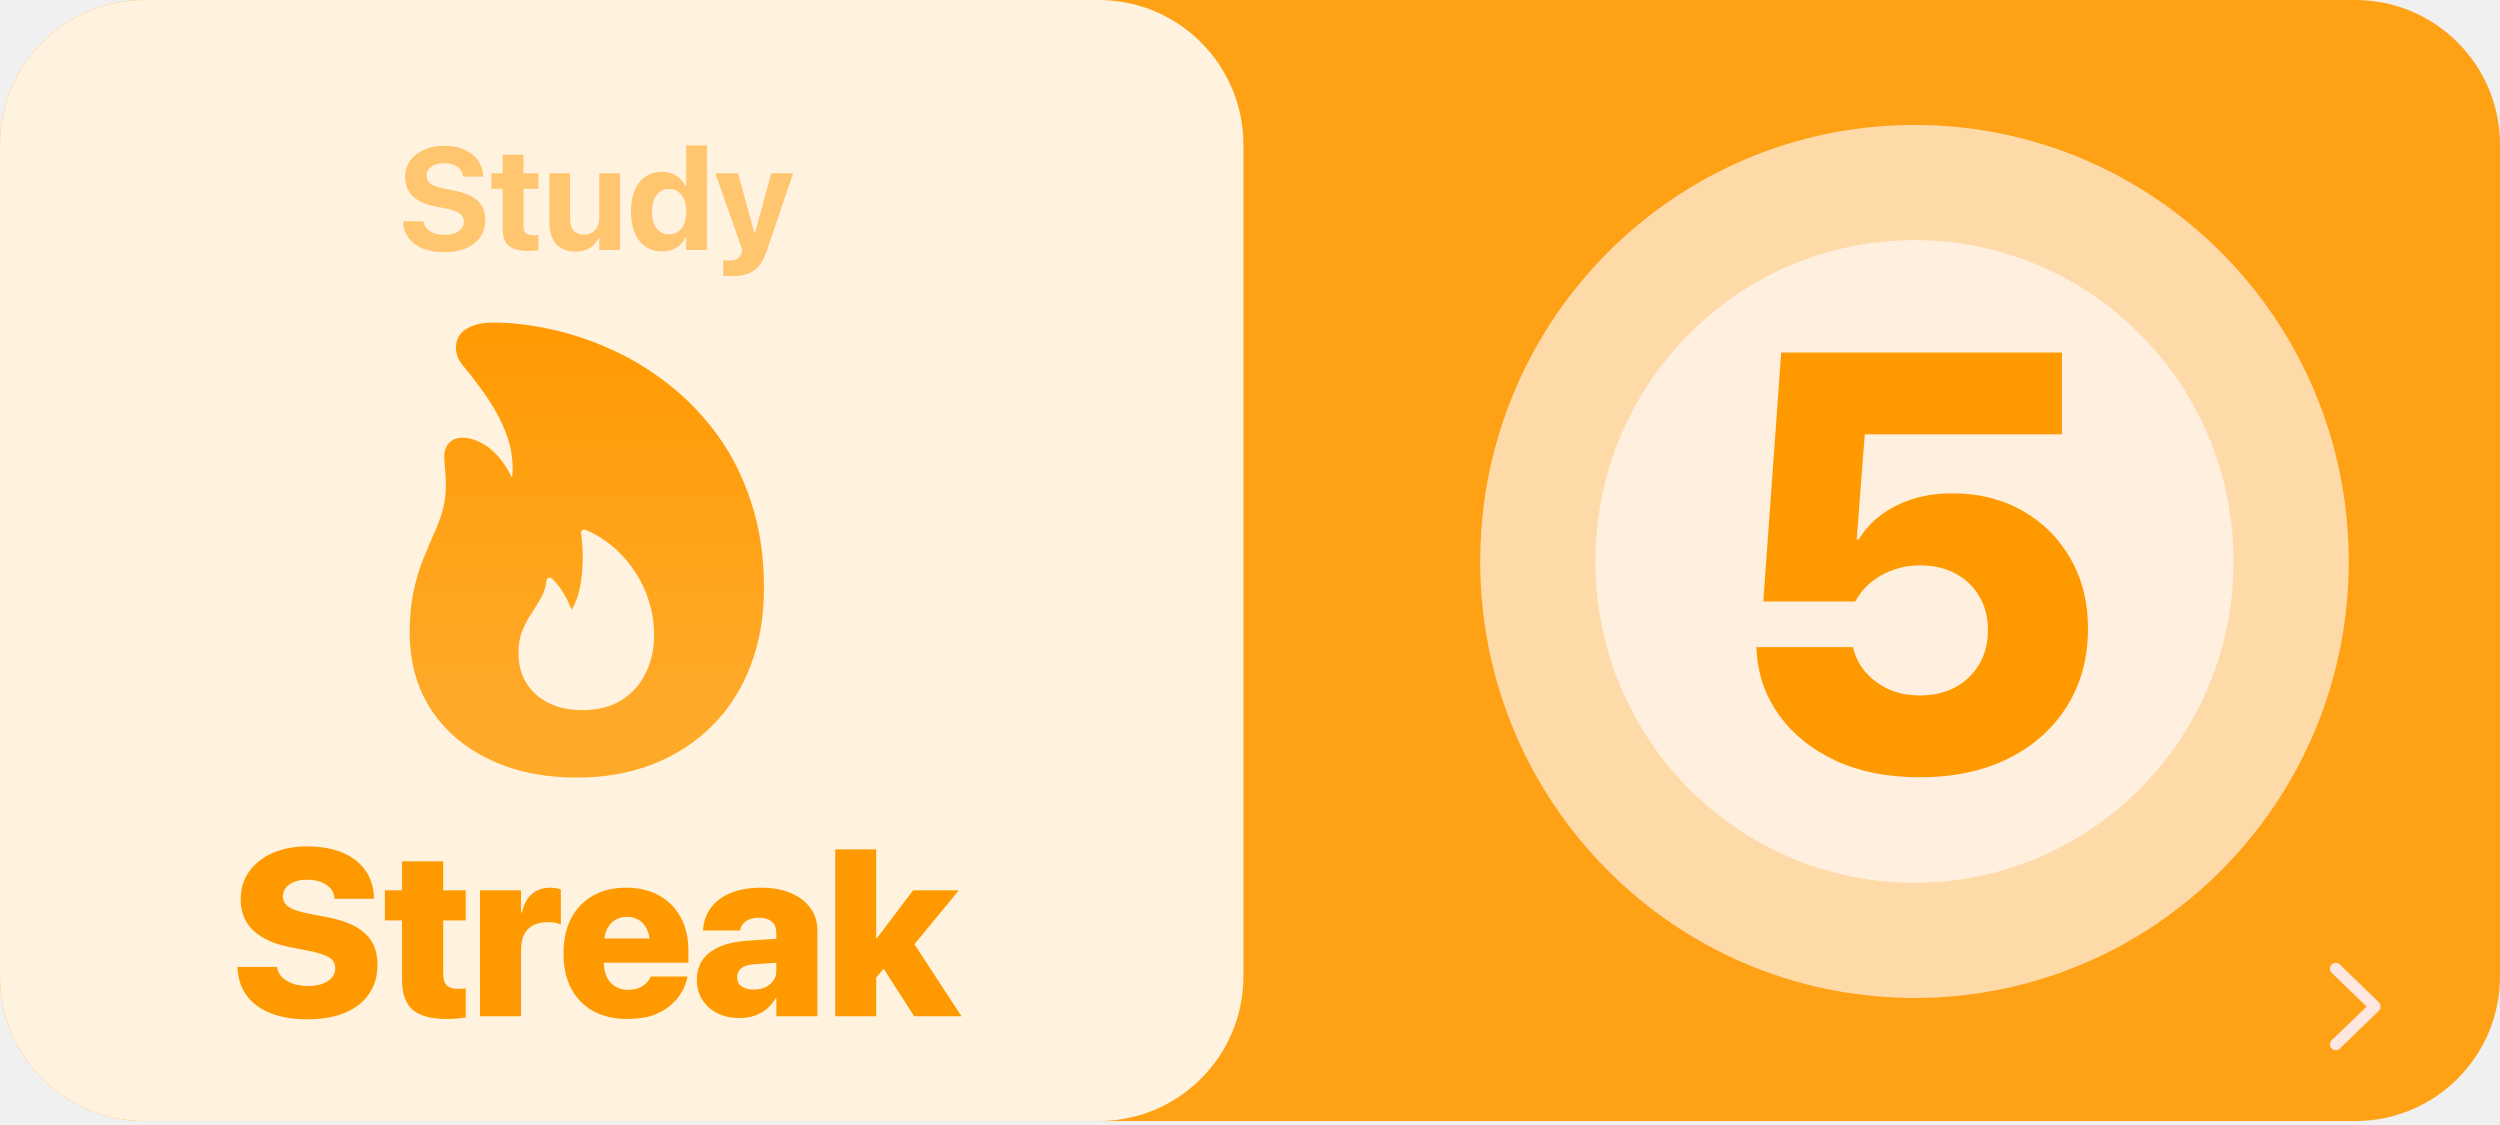
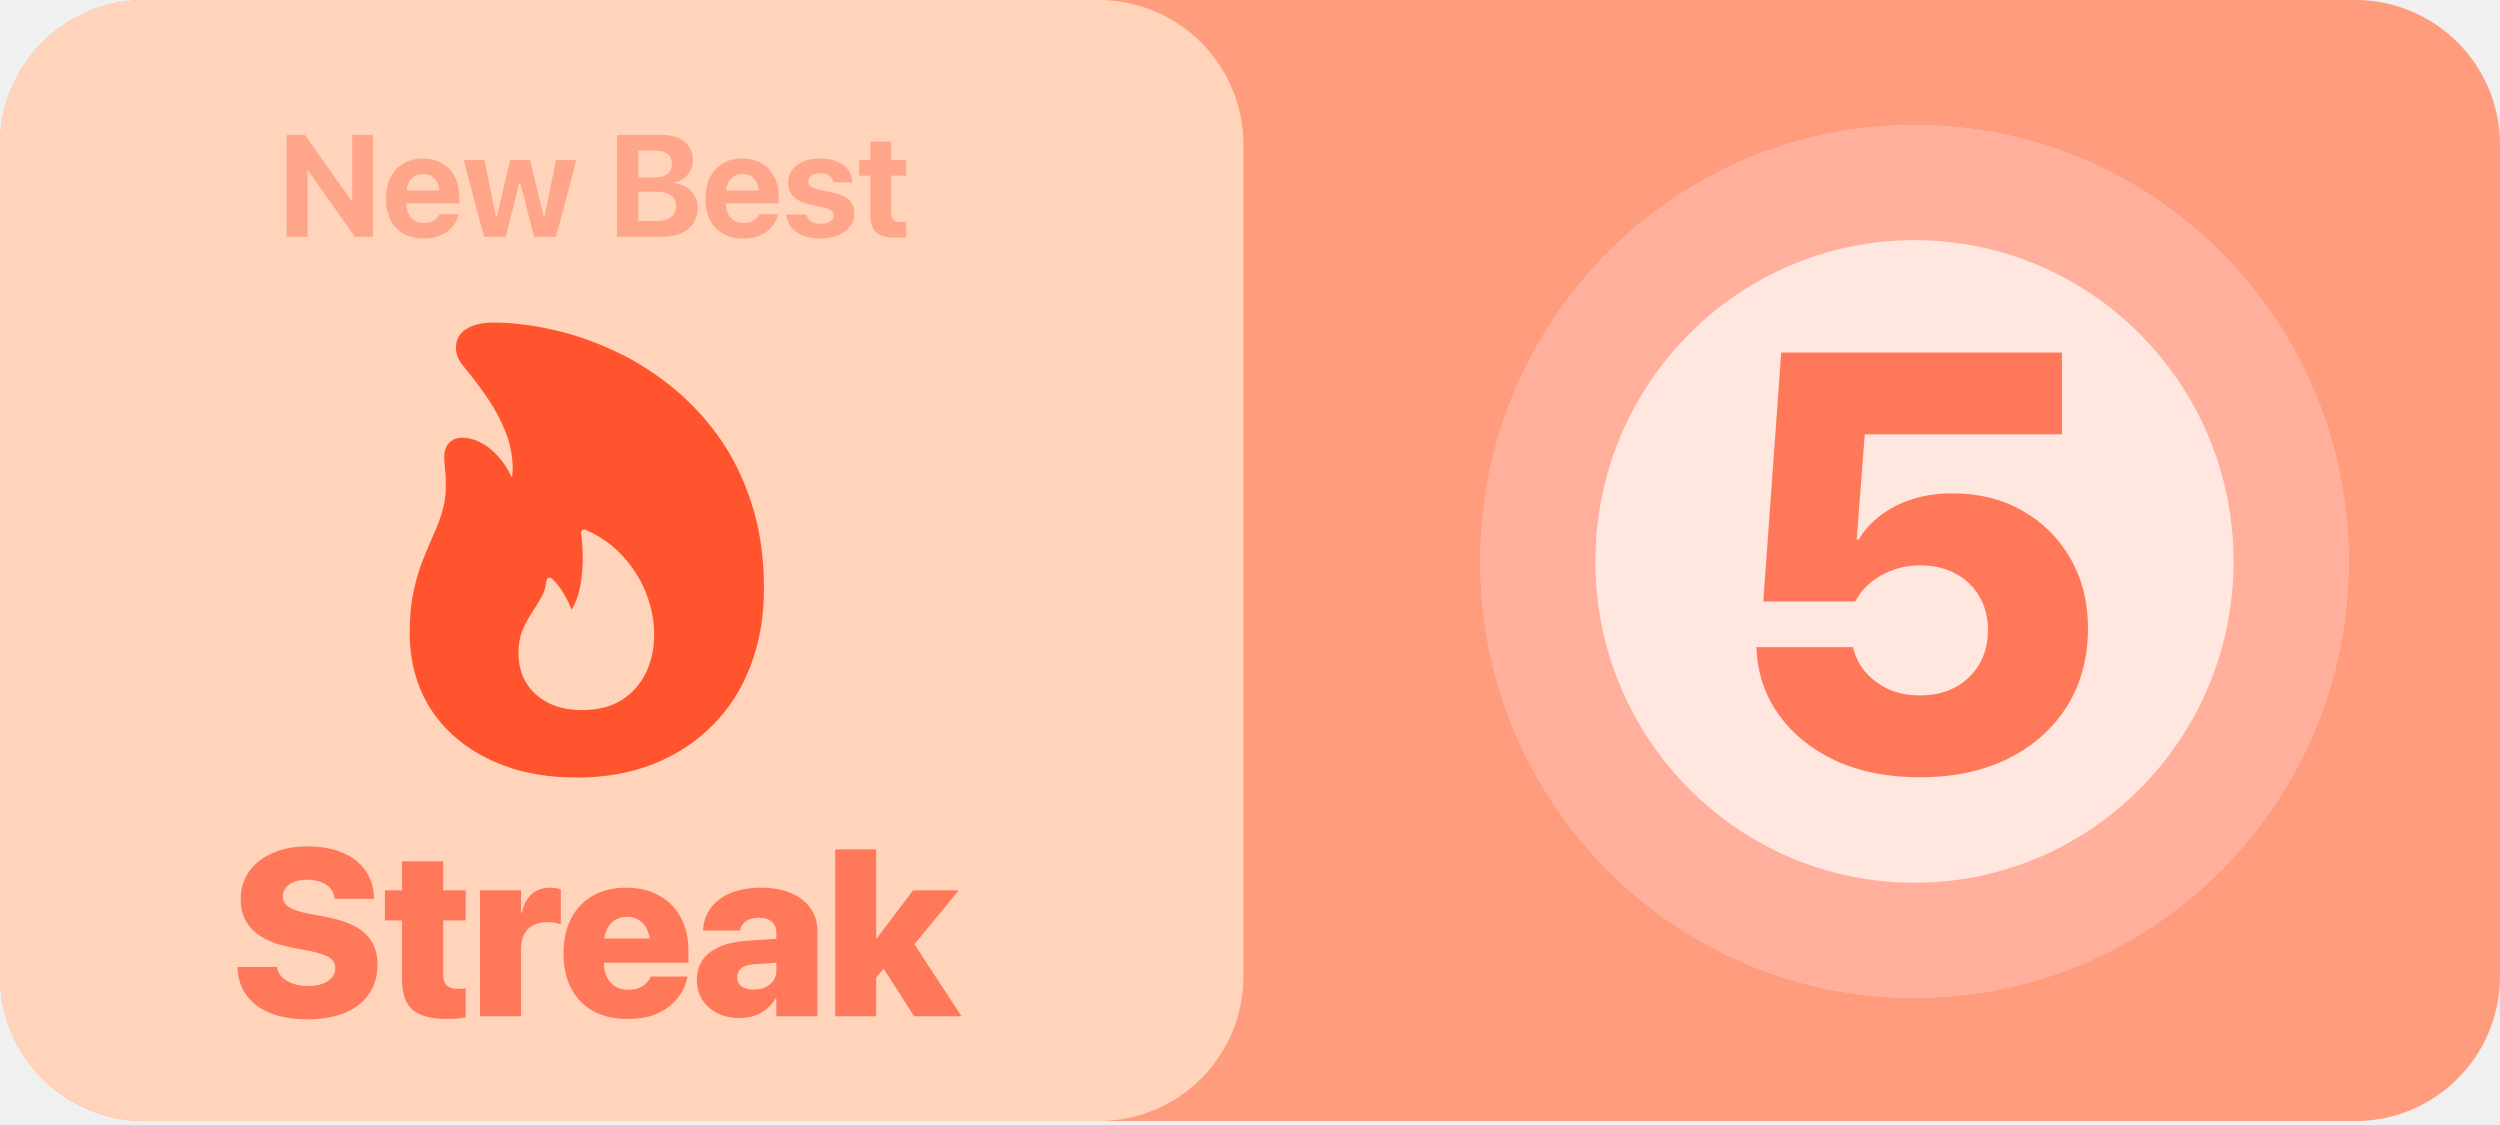
<svg xmlns="http://www.w3.org/2000/svg" width="380" height="171" viewBox="0 0 380 171" fill="none">
-   <g clip-path="url(#clip0_755_4190)">
-     <rect width="380" height="170.4" rx="22" fill="#FFA114" />
-     <rect width="189" height="170.4" rx="22" fill="#FFF2DE" />
-     <path d="M67.513 38.333C66.281 38.333 65.207 38.15 64.291 37.785C63.381 37.42 62.665 36.897 62.142 36.217C61.627 35.536 61.337 34.731 61.272 33.8L61.261 33.628H64.355L64.377 33.735C64.434 34.129 64.602 34.473 64.881 34.767C65.168 35.06 65.54 35.289 65.999 35.454C66.464 35.612 66.994 35.69 67.588 35.69C68.183 35.69 68.698 35.608 69.135 35.443C69.572 35.272 69.909 35.035 70.145 34.734C70.389 34.434 70.51 34.086 70.51 33.692V33.682C70.51 33.166 70.303 32.758 69.887 32.457C69.479 32.156 68.795 31.906 67.835 31.705L66.192 31.383C64.631 31.061 63.471 30.531 62.712 29.793C61.96 29.048 61.584 28.092 61.584 26.925V26.914C61.591 25.962 61.845 25.131 62.346 24.422C62.855 23.713 63.553 23.162 64.441 22.768C65.336 22.366 66.353 22.166 67.492 22.166C68.695 22.166 69.73 22.359 70.596 22.746C71.463 23.126 72.14 23.656 72.627 24.336C73.114 25.009 73.386 25.79 73.443 26.678L73.454 26.85H70.403L70.381 26.721C70.324 26.327 70.17 25.99 69.919 25.711C69.669 25.424 69.336 25.203 68.921 25.045C68.512 24.887 68.036 24.809 67.492 24.809C66.955 24.809 66.486 24.887 66.085 25.045C65.683 25.203 65.372 25.424 65.15 25.711C64.935 25.99 64.828 26.32 64.828 26.699V26.71C64.828 27.204 65.032 27.605 65.44 27.913C65.855 28.221 66.514 28.465 67.417 28.644L69.049 28.977C70.145 29.199 71.037 29.499 71.724 29.879C72.419 30.259 72.931 30.735 73.26 31.308C73.59 31.881 73.754 32.572 73.754 33.381V33.392C73.754 34.401 73.504 35.275 73.002 36.013C72.508 36.75 71.792 37.323 70.854 37.731C69.923 38.133 68.809 38.333 67.513 38.333ZM80.305 38.14C78.951 38.14 77.963 37.882 77.34 37.366C76.717 36.843 76.405 35.988 76.405 34.799V28.697H74.708V26.334H76.405V23.52H79.574V26.334H81.841V28.697H79.574V34.273C79.574 34.81 79.692 35.193 79.929 35.422C80.172 35.644 80.545 35.755 81.046 35.755C81.218 35.755 81.361 35.751 81.476 35.744C81.597 35.73 81.719 35.719 81.841 35.712V38.022C81.655 38.05 81.429 38.075 81.164 38.097C80.906 38.125 80.62 38.14 80.305 38.14ZM87.499 38.247C86.64 38.247 85.913 38.075 85.319 37.731C84.724 37.38 84.273 36.879 83.965 36.227C83.665 35.576 83.514 34.792 83.514 33.875V26.334H86.651V33.188C86.651 33.982 86.823 34.591 87.166 35.014C87.51 35.436 88.044 35.648 88.767 35.648C89.132 35.648 89.458 35.587 89.745 35.465C90.038 35.336 90.285 35.16 90.486 34.938C90.686 34.709 90.837 34.437 90.937 34.122C91.044 33.8 91.098 33.445 91.098 33.059V26.334H94.235V38H91.098V36.142H90.969C90.783 36.571 90.529 36.944 90.206 37.259C89.884 37.574 89.494 37.817 89.035 37.989C88.584 38.161 88.072 38.247 87.499 38.247ZM100.645 38.215C99.671 38.215 98.83 37.971 98.121 37.484C97.412 36.997 96.864 36.303 96.477 35.4C96.098 34.498 95.908 33.424 95.908 32.178V32.156C95.908 30.896 96.098 29.818 96.477 28.923C96.857 28.02 97.401 27.329 98.11 26.85C98.819 26.363 99.664 26.119 100.645 26.119C101.19 26.119 101.691 26.209 102.149 26.388C102.608 26.56 103.009 26.807 103.352 27.129C103.703 27.451 103.983 27.838 104.19 28.289H104.308V22.102H107.445V38H104.308V36.099H104.19C103.983 36.543 103.707 36.922 103.363 37.237C103.026 37.545 102.629 37.785 102.171 37.957C101.712 38.129 101.204 38.215 100.645 38.215ZM101.698 35.615C102.235 35.615 102.701 35.476 103.095 35.196C103.488 34.917 103.793 34.523 104.008 34.015C104.222 33.499 104.33 32.887 104.33 32.178V32.167C104.33 31.458 104.219 30.846 103.997 30.33C103.782 29.814 103.478 29.417 103.084 29.138C102.69 28.858 102.228 28.719 101.698 28.719C101.168 28.719 100.706 28.858 100.312 29.138C99.926 29.417 99.625 29.814 99.41 30.33C99.202 30.838 99.098 31.447 99.098 32.156V32.178C99.098 32.887 99.202 33.499 99.41 34.015C99.618 34.53 99.918 34.928 100.312 35.207C100.706 35.479 101.168 35.615 101.698 35.615ZM111.299 41.975C111.056 41.975 110.812 41.964 110.569 41.942C110.325 41.928 110.11 41.91 109.924 41.889V39.536C110.039 39.558 110.175 39.575 110.332 39.59C110.497 39.604 110.676 39.611 110.869 39.611C111.378 39.611 111.782 39.518 112.083 39.332C112.384 39.146 112.595 38.842 112.717 38.419L112.835 38L108.732 26.334H112.18L114.887 36.238L114.328 35.325H115.08L114.532 36.238L117.239 26.334H120.548L116.563 38.107C116.24 39.074 115.843 39.84 115.37 40.406C114.898 40.972 114.328 41.373 113.662 41.609C113.003 41.853 112.216 41.975 111.299 41.975Z" fill="#FF9900" fill-opacity="0.5" />
-     <path d="M87.684 118.188C82.601 118.188 78.153 117.26 74.34 115.406C70.528 113.573 67.559 111.01 65.434 107.719C63.33 104.406 62.278 100.542 62.278 96.125C62.278 93.792 62.465 91.75 62.84 90C63.215 88.229 63.674 86.656 64.215 85.281C64.757 83.906 65.299 82.615 65.84 81.406C66.403 80.198 66.861 78.99 67.215 77.781C67.59 76.552 67.778 75.208 67.778 73.75C67.778 72.917 67.736 72.125 67.653 71.375C67.57 70.604 67.528 69.958 67.528 69.438C67.528 68.542 67.778 67.833 68.278 67.312C68.778 66.792 69.434 66.531 70.247 66.531C71.247 66.531 72.267 66.823 73.309 67.406C74.351 67.969 75.309 68.812 76.184 69.938C77.08 71.062 77.84 72.469 78.465 74.156L77.122 74.5C77.476 73.854 77.695 73.281 77.778 72.781C77.882 72.281 77.934 71.771 77.934 71.25C77.913 69.271 77.549 67.406 76.84 65.656C76.153 63.885 75.247 62.177 74.122 60.531C72.997 58.885 71.778 57.271 70.465 55.688C70.09 55.25 69.799 54.792 69.59 54.312C69.403 53.812 69.309 53.323 69.309 52.844C69.309 51.615 69.82 50.677 70.84 50.031C71.882 49.365 73.257 49.031 74.965 49.031C77.736 49.031 80.674 49.375 83.778 50.062C86.882 50.729 89.976 51.771 93.059 53.188C96.142 54.583 99.059 56.375 101.809 58.562C104.58 60.75 107.038 63.333 109.184 66.312C111.33 69.292 113.017 72.708 114.247 76.562C115.497 80.396 116.122 84.688 116.122 89.438C116.122 93.729 115.445 97.646 114.09 101.188C112.757 104.708 110.83 107.729 108.309 110.25C105.788 112.792 102.788 114.75 99.309 116.125C95.83 117.5 91.955 118.188 87.684 118.188ZM88.465 107.938C90.861 107.938 92.872 107.427 94.497 106.406C96.122 105.365 97.351 103.979 98.184 102.25C99.017 100.521 99.434 98.604 99.434 96.5C99.434 94.396 99.038 92.312 98.247 90.25C97.455 88.188 96.288 86.312 94.747 84.625C93.226 82.917 91.34 81.562 89.09 80.562C88.861 80.458 88.663 80.469 88.497 80.594C88.33 80.698 88.278 80.885 88.34 81.156C88.632 83.49 88.653 85.677 88.403 87.719C88.174 89.76 87.663 91.417 86.872 92.688C86.517 91.75 86.101 90.896 85.622 90.125C85.163 89.333 84.601 88.615 83.934 87.969C83.726 87.802 83.528 87.76 83.34 87.844C83.174 87.906 83.08 88.052 83.059 88.281C82.955 89.26 82.674 90.135 82.215 90.906C81.778 91.677 81.299 92.458 80.778 93.25C80.257 94.021 79.799 94.885 79.403 95.844C79.007 96.802 78.809 97.948 78.809 99.281C78.809 101.865 79.695 103.958 81.465 105.562C83.236 107.146 85.57 107.938 88.465 107.938Z" fill="url(#paint0_linear_755_4190)" />
-     <path d="M46.707 154.934C44.598 154.934 42.764 154.635 41.205 154.037C39.658 153.428 38.445 152.555 37.566 151.418C36.699 150.282 36.213 148.905 36.107 147.287L36.09 146.971H42.084L42.119 147.147C42.236 147.698 42.506 148.178 42.928 148.588C43.361 148.987 43.912 149.303 44.58 149.537C45.248 149.76 45.992 149.871 46.812 149.871C47.668 149.871 48.4 149.76 49.01 149.537C49.631 149.303 50.111 148.987 50.451 148.588C50.791 148.19 50.961 147.727 50.961 147.2V147.182C50.961 146.467 50.65 145.916 50.029 145.53C49.408 145.131 48.353 144.791 46.865 144.51L44.264 144C41.756 143.532 39.846 142.688 38.533 141.469C37.232 140.239 36.582 138.651 36.582 136.705V136.688C36.582 135.059 37.016 133.647 37.883 132.452C38.75 131.245 39.94 130.313 41.451 129.657C42.975 128.989 44.703 128.655 46.637 128.655C48.758 128.655 50.562 128.971 52.051 129.604C53.539 130.225 54.688 131.104 55.496 132.241C56.316 133.377 56.762 134.713 56.832 136.248L56.85 136.618H50.855L50.838 136.424C50.768 135.862 50.551 135.381 50.188 134.983C49.824 134.584 49.344 134.274 48.746 134.051C48.148 133.828 47.463 133.717 46.69 133.717C45.904 133.717 45.236 133.828 44.685 134.051C44.135 134.274 43.713 134.578 43.42 134.965C43.139 135.34 42.998 135.768 42.998 136.248V136.266C42.998 136.946 43.309 137.485 43.93 137.883C44.551 138.282 45.541 138.61 46.9 138.868L49.502 139.36C51.307 139.7 52.789 140.18 53.949 140.801C55.109 141.422 55.971 142.213 56.533 143.174C57.096 144.123 57.377 145.278 57.377 146.637V146.655C57.377 148.342 56.955 149.807 56.111 151.049C55.268 152.291 54.049 153.252 52.455 153.932C50.861 154.6 48.945 154.934 46.707 154.934ZM67.858 154.881C65.549 154.881 63.844 154.424 62.743 153.51C61.653 152.584 61.108 151.043 61.108 148.887V139.905H58.506V135.334H61.108V130.922H67.366V135.334H70.793V139.905H67.366V148.043C67.366 148.864 67.553 149.45 67.928 149.801C68.303 150.141 68.866 150.311 69.616 150.311C69.873 150.311 70.09 150.305 70.266 150.293C70.442 150.27 70.618 150.246 70.793 150.223V154.653C70.454 154.711 70.043 154.764 69.563 154.811C69.082 154.858 68.514 154.881 67.858 154.881ZM72.96 154.477V135.334H79.2V138.727H79.323C79.593 137.508 80.091 136.571 80.817 135.914C81.555 135.258 82.493 134.93 83.63 134.93C83.923 134.93 84.204 134.953 84.473 135C84.755 135.036 85.013 135.094 85.247 135.176V140.52C84.989 140.403 84.684 140.315 84.333 140.256C83.993 140.198 83.635 140.168 83.26 140.168C82.382 140.168 81.638 140.327 81.028 140.643C80.43 140.959 79.973 141.428 79.657 142.049C79.352 142.659 79.2 143.414 79.2 144.317V154.477H72.96ZM95.376 154.881C93.361 154.881 91.626 154.483 90.173 153.686C88.72 152.877 87.601 151.729 86.816 150.241C86.042 148.752 85.656 146.977 85.656 144.914V144.897C85.656 142.846 86.042 141.077 86.816 139.588C87.601 138.1 88.702 136.952 90.12 136.143C91.55 135.334 93.232 134.93 95.165 134.93C97.099 134.93 98.775 135.328 100.193 136.125C101.611 136.911 102.706 138.024 103.48 139.465C104.253 140.895 104.64 142.577 104.64 144.51V146.338H88.714V142.647H101.722L98.822 146.11V143.702C98.822 142.776 98.675 141.991 98.382 141.346C98.089 140.69 97.679 140.198 97.152 139.87C96.624 139.53 96.009 139.36 95.306 139.36C94.603 139.36 93.982 139.53 93.443 139.87C92.915 140.209 92.505 140.707 92.212 141.364C91.919 142.008 91.773 142.787 91.773 143.702V146.127C91.773 147.03 91.919 147.803 92.212 148.448C92.517 149.092 92.945 149.59 93.495 149.942C94.058 150.282 94.726 150.452 95.499 150.452C96.167 150.452 96.736 150.346 97.204 150.135C97.673 149.924 98.042 149.666 98.312 149.362C98.593 149.057 98.781 148.77 98.874 148.5L98.892 148.43H104.517L104.464 148.641C104.323 149.309 104.054 150.006 103.655 150.733C103.257 151.448 102.7 152.121 101.986 152.754C101.282 153.387 100.386 153.903 99.296 154.301C98.218 154.688 96.911 154.881 95.376 154.881ZM112.396 154.741C111.119 154.741 109.994 154.495 109.021 154.002C108.048 153.498 107.287 152.813 106.736 151.946C106.197 151.067 105.927 150.071 105.927 148.957V148.94C105.927 147.733 106.226 146.707 106.824 145.864C107.433 145.02 108.312 144.358 109.461 143.877C110.609 143.385 112.004 143.086 113.644 142.981L121.308 142.489V146.11L114.646 146.567C113.779 146.614 113.129 146.813 112.695 147.164C112.261 147.504 112.045 147.961 112.045 148.536V148.553C112.045 149.151 112.273 149.614 112.73 149.942C113.199 150.258 113.814 150.416 114.576 150.416C115.244 150.416 115.83 150.299 116.334 150.065C116.849 149.819 117.254 149.485 117.546 149.063C117.851 148.629 118.004 148.149 118.004 147.621V141.75C118.004 141.059 117.781 140.514 117.336 140.116C116.89 139.705 116.24 139.5 115.384 139.5C114.541 139.5 113.879 139.67 113.398 140.01C112.918 140.35 112.625 140.766 112.519 141.258L112.484 141.434H106.859L106.877 141.205C106.982 139.952 107.392 138.856 108.107 137.918C108.822 136.981 109.818 136.248 111.095 135.721C112.384 135.194 113.92 134.93 115.701 134.93C117.412 134.93 118.906 135.2 120.183 135.739C121.472 136.278 122.468 137.034 123.171 138.006C123.886 138.979 124.244 140.11 124.244 141.399V154.477H118.004V151.77H117.88C117.517 152.391 117.066 152.924 116.527 153.37C115.988 153.815 115.373 154.155 114.681 154.389C113.99 154.623 113.228 154.741 112.396 154.741ZM126.955 154.477V129.112H133.178V154.477H126.955ZM138.961 154.477L133.758 146.373L137.643 141.469L146.15 154.477H138.961ZM132.598 149.309V142.594H133.301L138.785 135.334H145.729L137.027 145.916H135.41L132.598 149.309Z" fill="#FF9900" />
-     <ellipse cx="291" cy="85.339" rx="66" ry="66.339" fill="#FFEFDE" />
-     <path d="M348.25 85.339C348.25 117.187 322.576 142.928 291 142.928C259.424 142.928 233.75 117.187 233.75 85.339C233.75 53.491 259.424 27.75 291 27.75C322.576 27.75 348.25 53.491 348.25 85.339Z" stroke="#FF9900" stroke-opacity="0.24" stroke-width="17.5" />
-     <path d="M361.848 152.993C361.845 153.13 361.817 153.255 361.766 153.368C361.716 153.481 361.637 153.591 361.532 153.696L355.661 159.38C355.493 159.548 355.286 159.632 355.04 159.632C354.876 159.632 354.727 159.593 354.595 159.515C354.458 159.437 354.35 159.331 354.272 159.198C354.19 159.065 354.149 158.917 354.149 158.753C354.149 158.511 354.241 158.298 354.425 158.114L359.733 152.999L354.425 147.878C354.241 147.69 354.149 147.478 354.149 147.239C354.149 147.071 354.19 146.921 354.272 146.788C354.35 146.655 354.458 146.55 354.595 146.472C354.727 146.39 354.876 146.349 355.04 146.349C355.286 146.349 355.493 146.435 355.661 146.606L361.532 152.29C361.641 152.396 361.721 152.505 361.772 152.618C361.823 152.735 361.848 152.86 361.848 152.993Z" fill="#FFE6DE" />
-     <path d="M291.839 118.143C286.946 118.143 282.684 117.308 279.051 115.638C275.418 113.938 272.562 111.653 270.481 108.782C268.401 105.911 267.244 102.674 267.01 99.07L266.966 98.367H281.644L281.731 98.675C282.083 99.993 282.713 101.18 283.621 102.234C284.559 103.289 285.716 104.139 287.093 104.783C288.499 105.398 290.081 105.706 291.839 105.706C293.86 105.706 295.647 105.296 297.2 104.476C298.753 103.626 299.969 102.454 300.848 100.96C301.727 99.466 302.166 97.752 302.166 95.818V95.731C302.166 93.797 301.727 92.098 300.848 90.633C299.969 89.139 298.753 87.981 297.2 87.161C295.647 86.341 293.86 85.931 291.839 85.931C290.521 85.931 289.29 86.121 288.147 86.502C287.005 86.853 285.979 87.352 285.071 87.996C284.397 88.465 283.797 88.992 283.27 89.578C282.771 90.164 282.347 90.779 281.995 91.424H268.021L270.745 53.587H313.416V66.023H283.445L282.215 82.019H282.522C283.372 80.584 284.485 79.353 285.862 78.328C287.239 77.273 288.851 76.453 290.696 75.867C292.542 75.281 294.563 74.988 296.761 74.988C300.774 74.988 304.319 75.867 307.396 77.625C310.501 79.383 312.933 81.8 314.69 84.876C316.478 87.952 317.371 91.468 317.371 95.423V95.511C317.371 100.022 316.302 103.978 314.163 107.376C312.024 110.774 309.036 113.426 305.198 115.33C301.36 117.205 296.907 118.143 291.839 118.143Z" fill="#FF9900" />
+   <g clip-path="url(#clip0_846_5246)">
+     <rect width="380" height="170.4" rx="22" fill="#FF9C7D" />
+     <rect width="189" height="170.4" rx="22" fill="#FFD4BA" />
+     <path d="M43.568 36V20.499H46.34L54.558 32.111L52.055 30.489H53.537V20.499H56.706V36H53.945L45.717 24.334L48.22 25.967H46.737V36H43.568ZM64.384 36.247C63.203 36.247 62.182 36.004 61.323 35.517C60.47 35.023 59.815 34.324 59.357 33.422C58.898 32.512 58.669 31.435 58.669 30.189V30.178C58.669 28.939 58.898 27.865 59.357 26.955C59.815 26.046 60.463 25.344 61.301 24.85C62.139 24.348 63.124 24.098 64.255 24.098C65.394 24.098 66.375 24.341 67.199 24.828C68.029 25.308 68.67 25.988 69.121 26.869C69.573 27.743 69.798 28.767 69.798 29.941V30.919H60.216V28.942H68.305L66.823 30.801V29.565C66.823 28.878 66.715 28.301 66.5 27.836C66.293 27.37 65.999 27.023 65.62 26.794C65.247 26.558 64.81 26.439 64.309 26.439C63.815 26.439 63.374 26.561 62.988 26.805C62.608 27.041 62.307 27.395 62.085 27.868C61.87 28.334 61.763 28.899 61.763 29.565V30.811C61.763 31.456 61.87 32.011 62.085 32.477C62.307 32.935 62.619 33.286 63.02 33.529C63.421 33.773 63.897 33.895 64.449 33.895C64.893 33.895 65.272 33.83 65.587 33.701C65.91 33.565 66.167 33.4 66.361 33.207C66.561 33.007 66.697 32.813 66.769 32.627L66.801 32.562H69.702L69.669 32.681C69.583 33.082 69.415 33.49 69.165 33.905C68.921 34.321 68.584 34.707 68.155 35.065C67.732 35.416 67.209 35.703 66.586 35.925C65.963 36.14 65.229 36.247 64.384 36.247ZM73.577 36L70.472 24.334H73.631L75.382 32.895H75.51L77.562 24.334H80.559L82.633 32.895H82.761L84.513 24.334H87.606L84.513 36H81.182L79.077 27.804H78.948L76.864 36H73.577ZM95.411 36V33.583H99.869C100.8 33.583 101.512 33.393 102.006 33.014C102.501 32.634 102.748 32.083 102.748 31.359V31.338C102.748 30.858 102.633 30.453 102.404 30.124C102.175 29.795 101.838 29.547 101.394 29.383C100.957 29.218 100.413 29.136 99.761 29.136H95.411V26.966H99.375C100.27 26.966 100.954 26.787 101.426 26.429C101.899 26.064 102.135 25.555 102.135 24.903V24.882C102.135 24.259 101.924 23.775 101.502 23.432C101.079 23.081 100.485 22.905 99.718 22.905H95.411V20.499H100.546C101.541 20.499 102.393 20.657 103.102 20.972C103.818 21.287 104.366 21.734 104.746 22.314C105.132 22.895 105.326 23.582 105.326 24.377V24.398C105.326 24.957 105.197 25.476 104.939 25.956C104.688 26.429 104.345 26.826 103.908 27.148C103.471 27.463 102.977 27.66 102.425 27.739V27.857C103.127 27.908 103.75 28.101 104.295 28.438C104.846 28.774 105.276 29.211 105.584 29.748C105.899 30.285 106.056 30.89 106.056 31.564V31.585C106.056 32.487 105.838 33.268 105.401 33.927C104.971 34.586 104.355 35.098 103.553 35.463C102.758 35.821 101.806 36 100.696 36H95.411ZM93.789 36V20.499H97.033V36H93.789ZM112.95 36.247C111.769 36.247 110.748 36.004 109.889 35.517C109.036 35.023 108.381 34.324 107.923 33.422C107.465 32.512 107.235 31.435 107.235 30.189V30.178C107.235 28.939 107.465 27.865 107.923 26.955C108.381 26.046 109.029 25.344 109.867 24.85C110.705 24.348 111.69 24.098 112.821 24.098C113.96 24.098 114.941 24.341 115.765 24.828C116.595 25.308 117.236 25.988 117.688 26.869C118.139 27.743 118.364 28.767 118.364 29.941V30.919H108.782V28.942H116.871L115.389 30.801V29.565C115.389 28.878 115.281 28.301 115.066 27.836C114.859 27.37 114.565 27.023 114.186 26.794C113.813 26.558 113.376 26.439 112.875 26.439C112.381 26.439 111.94 26.561 111.554 26.805C111.174 27.041 110.873 27.395 110.651 27.868C110.437 28.334 110.329 28.899 110.329 29.565V30.811C110.329 31.456 110.437 32.011 110.651 32.477C110.873 32.935 111.185 33.286 111.586 33.529C111.987 33.773 112.463 33.895 113.015 33.895C113.459 33.895 113.838 33.83 114.153 33.701C114.476 33.565 114.733 33.4 114.927 33.207C115.127 33.007 115.263 32.813 115.335 32.627L115.367 32.562H118.268L118.235 32.681C118.149 33.082 117.981 33.49 117.73 33.905C117.487 34.321 117.15 34.707 116.721 35.065C116.298 35.416 115.775 35.703 115.152 35.925C114.529 36.14 113.795 36.247 112.95 36.247ZM124.743 36.247C123.676 36.247 122.766 36.097 122.014 35.796C121.269 35.488 120.686 35.069 120.263 34.539C119.841 34.002 119.59 33.383 119.511 32.681L119.5 32.605H122.573L122.594 32.681C122.709 33.089 122.941 33.415 123.292 33.658C123.65 33.902 124.141 34.023 124.764 34.023C125.165 34.023 125.509 33.973 125.795 33.873C126.089 33.773 126.315 33.63 126.472 33.443C126.637 33.25 126.719 33.028 126.719 32.777V32.767C126.719 32.452 126.597 32.197 126.354 32.004C126.118 31.803 125.709 31.639 125.129 31.51L123.163 31.091C122.419 30.933 121.796 30.704 121.294 30.403C120.793 30.102 120.417 29.734 120.166 29.297C119.923 28.853 119.801 28.341 119.801 27.761V27.75C119.801 27.005 120.002 26.361 120.403 25.816C120.804 25.272 121.37 24.85 122.1 24.549C122.838 24.248 123.693 24.098 124.667 24.098C125.691 24.098 126.562 24.259 127.278 24.581C128.001 24.896 128.556 25.322 128.943 25.859C129.329 26.389 129.537 26.984 129.566 27.643V27.718H126.665L126.655 27.653C126.59 27.281 126.39 26.966 126.053 26.708C125.717 26.443 125.255 26.311 124.667 26.311C124.309 26.311 123.994 26.364 123.722 26.472C123.45 26.572 123.239 26.715 123.088 26.901C122.938 27.088 122.863 27.31 122.863 27.567V27.578C122.863 27.779 122.913 27.958 123.013 28.115C123.113 28.266 123.282 28.402 123.518 28.523C123.754 28.638 124.069 28.738 124.463 28.824L126.429 29.243C127.625 29.494 128.495 29.873 129.039 30.382C129.584 30.89 129.856 31.574 129.856 32.434V32.444C129.856 33.211 129.637 33.88 129.201 34.453C128.764 35.019 128.162 35.459 127.396 35.774C126.63 36.09 125.745 36.247 124.743 36.247ZM136.202 36.14C134.848 36.14 133.86 35.882 133.237 35.366C132.614 34.843 132.303 33.988 132.303 32.799V26.697H130.605V24.334H132.303V21.52H135.471V24.334H137.738V26.697H135.471V32.273C135.471 32.81 135.59 33.193 135.826 33.422C136.069 33.644 136.442 33.755 136.943 33.755C137.115 33.755 137.258 33.751 137.373 33.744C137.495 33.73 137.616 33.719 137.738 33.712V36.022C137.552 36.05 137.326 36.075 137.061 36.097C136.804 36.125 136.517 36.14 136.202 36.14Z" fill="#FF785A" fill-opacity="0.5" />
+     <path d="M87.684 118.188C82.601 118.188 78.153 117.26 74.34 115.406C70.528 113.573 67.559 111.01 65.434 107.719C63.33 104.406 62.278 100.542 62.278 96.125C62.278 93.792 62.465 91.75 62.84 90C63.215 88.229 63.674 86.656 64.215 85.281C64.757 83.906 65.299 82.615 65.84 81.406C66.403 80.198 66.861 78.99 67.215 77.781C67.59 76.552 67.778 75.208 67.778 73.75C67.778 72.917 67.736 72.125 67.653 71.375C67.57 70.604 67.528 69.958 67.528 69.438C67.528 68.542 67.778 67.833 68.278 67.312C68.778 66.792 69.434 66.531 70.247 66.531C71.247 66.531 72.267 66.823 73.309 67.406C74.351 67.969 75.309 68.812 76.184 69.938C77.08 71.062 77.84 72.469 78.465 74.156L77.122 74.5C77.476 73.854 77.695 73.281 77.778 72.781C77.882 72.281 77.934 71.771 77.934 71.25C77.913 69.271 77.549 67.406 76.84 65.656C76.153 63.885 75.247 62.177 74.122 60.531C72.997 58.885 71.778 57.271 70.465 55.688C70.09 55.25 69.799 54.792 69.59 54.312C69.403 53.812 69.309 53.323 69.309 52.844C69.309 51.615 69.82 50.677 70.84 50.031C71.882 49.365 73.257 49.031 74.965 49.031C77.736 49.031 80.674 49.375 83.778 50.062C86.882 50.729 89.976 51.771 93.059 53.188C96.142 54.583 99.059 56.375 101.809 58.562C104.58 60.75 107.038 63.333 109.184 66.312C111.33 69.292 113.017 72.708 114.247 76.562C115.497 80.396 116.122 84.688 116.122 89.438C116.122 93.729 115.445 97.646 114.09 101.188C112.757 104.708 110.83 107.729 108.309 110.25C105.788 112.792 102.788 114.75 99.309 116.125C95.83 117.5 91.955 118.188 87.684 118.188ZM88.465 107.938C90.861 107.938 92.872 107.427 94.497 106.406C96.122 105.365 97.351 103.979 98.184 102.25C99.017 100.521 99.434 98.604 99.434 96.5C99.434 94.396 99.038 92.312 98.247 90.25C97.455 88.188 96.288 86.312 94.747 84.625C93.226 82.917 91.34 81.562 89.09 80.562C88.861 80.458 88.663 80.469 88.497 80.594C88.33 80.698 88.278 80.885 88.34 81.156C88.632 83.49 88.653 85.677 88.403 87.719C88.174 89.76 87.663 91.417 86.872 92.688C86.517 91.75 86.101 90.896 85.622 90.125C85.163 89.333 84.601 88.615 83.934 87.969C83.726 87.802 83.528 87.76 83.34 87.844C83.174 87.906 83.08 88.052 83.059 88.281C82.955 89.26 82.674 90.135 82.215 90.906C81.778 91.677 81.299 92.458 80.778 93.25C80.257 94.021 79.799 94.885 79.403 95.844C79.007 96.802 78.809 97.948 78.809 99.281C78.809 101.865 79.695 103.958 81.465 105.562C83.236 107.146 85.57 107.938 88.465 107.938Z" fill="#FF542E" />
+     <path d="M46.707 154.934C44.598 154.934 42.764 154.635 41.205 154.037C39.658 153.428 38.445 152.555 37.566 151.418C36.699 150.281 36.213 148.904 36.107 147.287L36.09 146.971H42.084L42.119 147.146C42.236 147.697 42.506 148.178 42.928 148.588C43.361 148.986 43.912 149.303 44.58 149.537C45.248 149.76 45.992 149.871 46.812 149.871C47.668 149.871 48.4 149.76 49.01 149.537C49.631 149.303 50.111 148.986 50.451 148.588C50.791 148.189 50.961 147.727 50.961 147.199V147.182C50.961 146.467 50.65 145.916 50.029 145.529C49.408 145.131 48.353 144.791 46.865 144.51L44.264 144C41.756 143.531 39.846 142.688 38.533 141.469C37.232 140.238 36.582 138.65 36.582 136.705V136.688C36.582 135.059 37.016 133.646 37.883 132.451C38.75 131.244 39.94 130.312 41.451 129.656C42.975 128.988 44.703 128.654 46.637 128.654C48.758 128.654 50.562 128.971 52.051 129.604C53.539 130.225 54.688 131.104 55.496 132.24C56.316 133.377 56.762 134.713 56.832 136.248L56.85 136.617H50.855L50.838 136.424C50.768 135.861 50.551 135.381 50.188 134.982C49.824 134.584 49.344 134.273 48.746 134.051C48.148 133.828 47.463 133.717 46.69 133.717C45.904 133.717 45.236 133.828 44.685 134.051C44.135 134.273 43.713 134.578 43.42 134.965C43.139 135.34 42.998 135.768 42.998 136.248V136.266C42.998 136.945 43.309 137.484 43.93 137.883C44.551 138.281 45.541 138.609 46.9 138.867L49.502 139.359C51.307 139.699 52.789 140.18 53.949 140.801C55.109 141.422 55.971 142.213 56.533 143.174C57.096 144.123 57.377 145.277 57.377 146.637V146.654C57.377 148.342 56.955 149.807 56.111 151.049C55.268 152.291 54.049 153.252 52.455 153.932C50.861 154.6 48.945 154.934 46.707 154.934ZM67.858 154.881C65.549 154.881 63.844 154.424 62.743 153.51C61.653 152.584 61.108 151.043 61.108 148.887V139.904H58.506V135.334H61.108V130.922H67.366V135.334H70.793V139.904H67.366V148.043C67.366 148.863 67.553 149.449 67.928 149.801C68.303 150.141 68.866 150.311 69.616 150.311C69.873 150.311 70.09 150.305 70.266 150.293C70.442 150.27 70.618 150.246 70.793 150.223V154.652C70.454 154.711 70.043 154.764 69.563 154.811C69.082 154.857 68.514 154.881 67.858 154.881ZM72.96 154.477V135.334H79.2V138.727H79.323C79.593 137.508 80.091 136.57 80.817 135.914C81.555 135.258 82.493 134.93 83.63 134.93C83.923 134.93 84.204 134.953 84.473 135C84.755 135.035 85.013 135.094 85.247 135.176V140.52C84.989 140.402 84.684 140.314 84.333 140.256C83.993 140.197 83.635 140.168 83.26 140.168C82.382 140.168 81.638 140.326 81.028 140.643C80.43 140.959 79.973 141.428 79.657 142.049C79.352 142.658 79.2 143.414 79.2 144.316V154.477H72.96ZM95.376 154.881C93.361 154.881 91.626 154.482 90.173 153.686C88.72 152.877 87.601 151.729 86.816 150.24C86.042 148.752 85.656 146.977 85.656 144.914V144.896C85.656 142.846 86.042 141.076 86.816 139.588C87.601 138.1 88.702 136.951 90.12 136.143C91.55 135.334 93.232 134.93 95.165 134.93C97.099 134.93 98.775 135.328 100.193 136.125C101.611 136.91 102.706 138.023 103.48 139.465C104.253 140.895 104.64 142.576 104.64 144.51V146.338H88.714V142.646H101.722L98.822 146.109V143.701C98.822 142.775 98.675 141.99 98.382 141.346C98.089 140.689 97.679 140.197 97.152 139.869C96.624 139.529 96.009 139.359 95.306 139.359C94.603 139.359 93.982 139.529 93.443 139.869C92.915 140.209 92.505 140.707 92.212 141.363C91.919 142.008 91.773 142.787 91.773 143.701V146.127C91.773 147.029 91.919 147.803 92.212 148.447C92.517 149.092 92.945 149.59 93.495 149.941C94.058 150.281 94.726 150.451 95.499 150.451C96.167 150.451 96.736 150.346 97.204 150.135C97.673 149.924 98.042 149.666 98.312 149.361C98.593 149.057 98.781 148.77 98.874 148.5L98.892 148.43H104.517L104.464 148.641C104.323 149.309 104.054 150.006 103.655 150.732C103.257 151.447 102.7 152.121 101.986 152.754C101.282 153.387 100.386 153.902 99.296 154.301C98.218 154.688 96.911 154.881 95.376 154.881ZM112.396 154.74C111.119 154.74 109.994 154.494 109.021 154.002C108.048 153.498 107.287 152.812 106.736 151.945C106.197 151.066 105.927 150.07 105.927 148.957V148.939C105.927 147.732 106.226 146.707 106.824 145.863C107.433 145.02 108.312 144.357 109.461 143.877C110.609 143.385 112.004 143.086 113.644 142.98L121.308 142.488V146.109L114.646 146.566C113.779 146.613 113.129 146.812 112.695 147.164C112.261 147.504 112.045 147.961 112.045 148.535V148.553C112.045 149.15 112.273 149.613 112.73 149.941C113.199 150.258 113.814 150.416 114.576 150.416C115.244 150.416 115.83 150.299 116.334 150.064C116.849 149.818 117.254 149.484 117.546 149.062C117.851 148.629 118.004 148.148 118.004 147.621V141.75C118.004 141.059 117.781 140.514 117.336 140.115C116.89 139.705 116.24 139.5 115.384 139.5C114.541 139.5 113.879 139.67 113.398 140.01C112.918 140.35 112.625 140.766 112.519 141.258L112.484 141.434H106.859L106.877 141.205C106.982 139.951 107.392 138.855 108.107 137.918C108.822 136.98 109.818 136.248 111.095 135.721C112.384 135.193 113.92 134.93 115.701 134.93C117.412 134.93 118.906 135.199 120.183 135.738C121.472 136.277 122.468 137.033 123.171 138.006C123.886 138.979 124.244 140.109 124.244 141.398V154.477H118.004V151.77H117.88C117.517 152.391 117.066 152.924 116.527 153.369C115.988 153.814 115.373 154.154 114.681 154.389C113.99 154.623 113.228 154.74 112.396 154.74ZM126.955 154.477V129.111H133.178V154.477H126.955ZM138.961 154.477L133.758 146.373L137.643 141.469L146.15 154.477H138.961ZM132.598 149.309V142.594H133.301L138.785 135.334H145.729L137.027 145.916H135.41L132.598 149.309Z" fill="#FF785A" />
+     <ellipse cx="291" cy="85.339" rx="66" ry="66.339" fill="#FFE6DE" />
+     <path d="M348.25 85.339C348.25 117.187 322.576 142.928 291 142.928C259.424 142.928 233.75 117.187 233.75 85.339C233.75 53.491 259.424 27.75 291 27.75C322.576 27.75 348.25 53.491 348.25 85.339Z" stroke="#FF785A" stroke-opacity="0.5" stroke-width="17.5" />
+     <path d="M291.839 118.143C286.946 118.143 282.684 117.308 279.051 115.638C275.418 113.938 272.562 111.653 270.481 108.782C268.401 105.911 267.244 102.674 267.01 99.07L266.966 98.367H281.644L281.731 98.675C282.083 99.993 282.713 101.18 283.621 102.234C284.559 103.289 285.716 104.139 287.093 104.783C288.499 105.398 290.081 105.706 291.839 105.706C293.86 105.706 295.647 105.296 297.2 104.476C298.753 103.626 299.969 102.454 300.848 100.96C301.727 99.466 302.166 97.752 302.166 95.818V95.731C302.166 93.797 301.727 92.098 300.848 90.633C299.969 89.139 298.753 87.981 297.2 87.161C295.647 86.341 293.86 85.931 291.839 85.931C290.521 85.931 289.29 86.121 288.147 86.502C287.005 86.853 285.979 87.352 285.071 87.996C284.397 88.465 283.797 88.992 283.27 89.578C282.771 90.164 282.347 90.779 281.995 91.424H268.021L270.745 53.587H313.416V66.023H283.445L282.215 82.019H282.522C283.372 80.584 284.485 79.353 285.862 78.328C287.239 77.273 288.851 76.453 290.696 75.867C292.542 75.281 294.563 74.988 296.761 74.988C300.774 74.988 304.319 75.867 307.396 77.625C310.501 79.383 312.933 81.8 314.69 84.876C316.478 87.952 317.371 91.468 317.371 95.423V95.511C317.371 100.022 316.302 103.978 314.163 107.376C312.024 110.774 309.036 113.426 305.198 115.33C301.36 117.205 296.907 118.143 291.839 118.143Z" fill="#FF785A" />
  </g>
  <defs>
-     <linearGradient id="paint0_linear_755_4190" x1="89" y1="47" x2="89.215" y2="106.477" gradientUnits="userSpaceOnUse">
-       <stop stop-color="#FF9900" />
-       <stop offset="1" stop-color="#FFA929" />
-     </linearGradient>
-     <clipPath id="clip0_755_4190">
+     <clipPath id="clip0_846_5246">
      <rect width="380" height="170.4" rx="22" fill="white" />
    </clipPath>
  </defs>
</svg>
